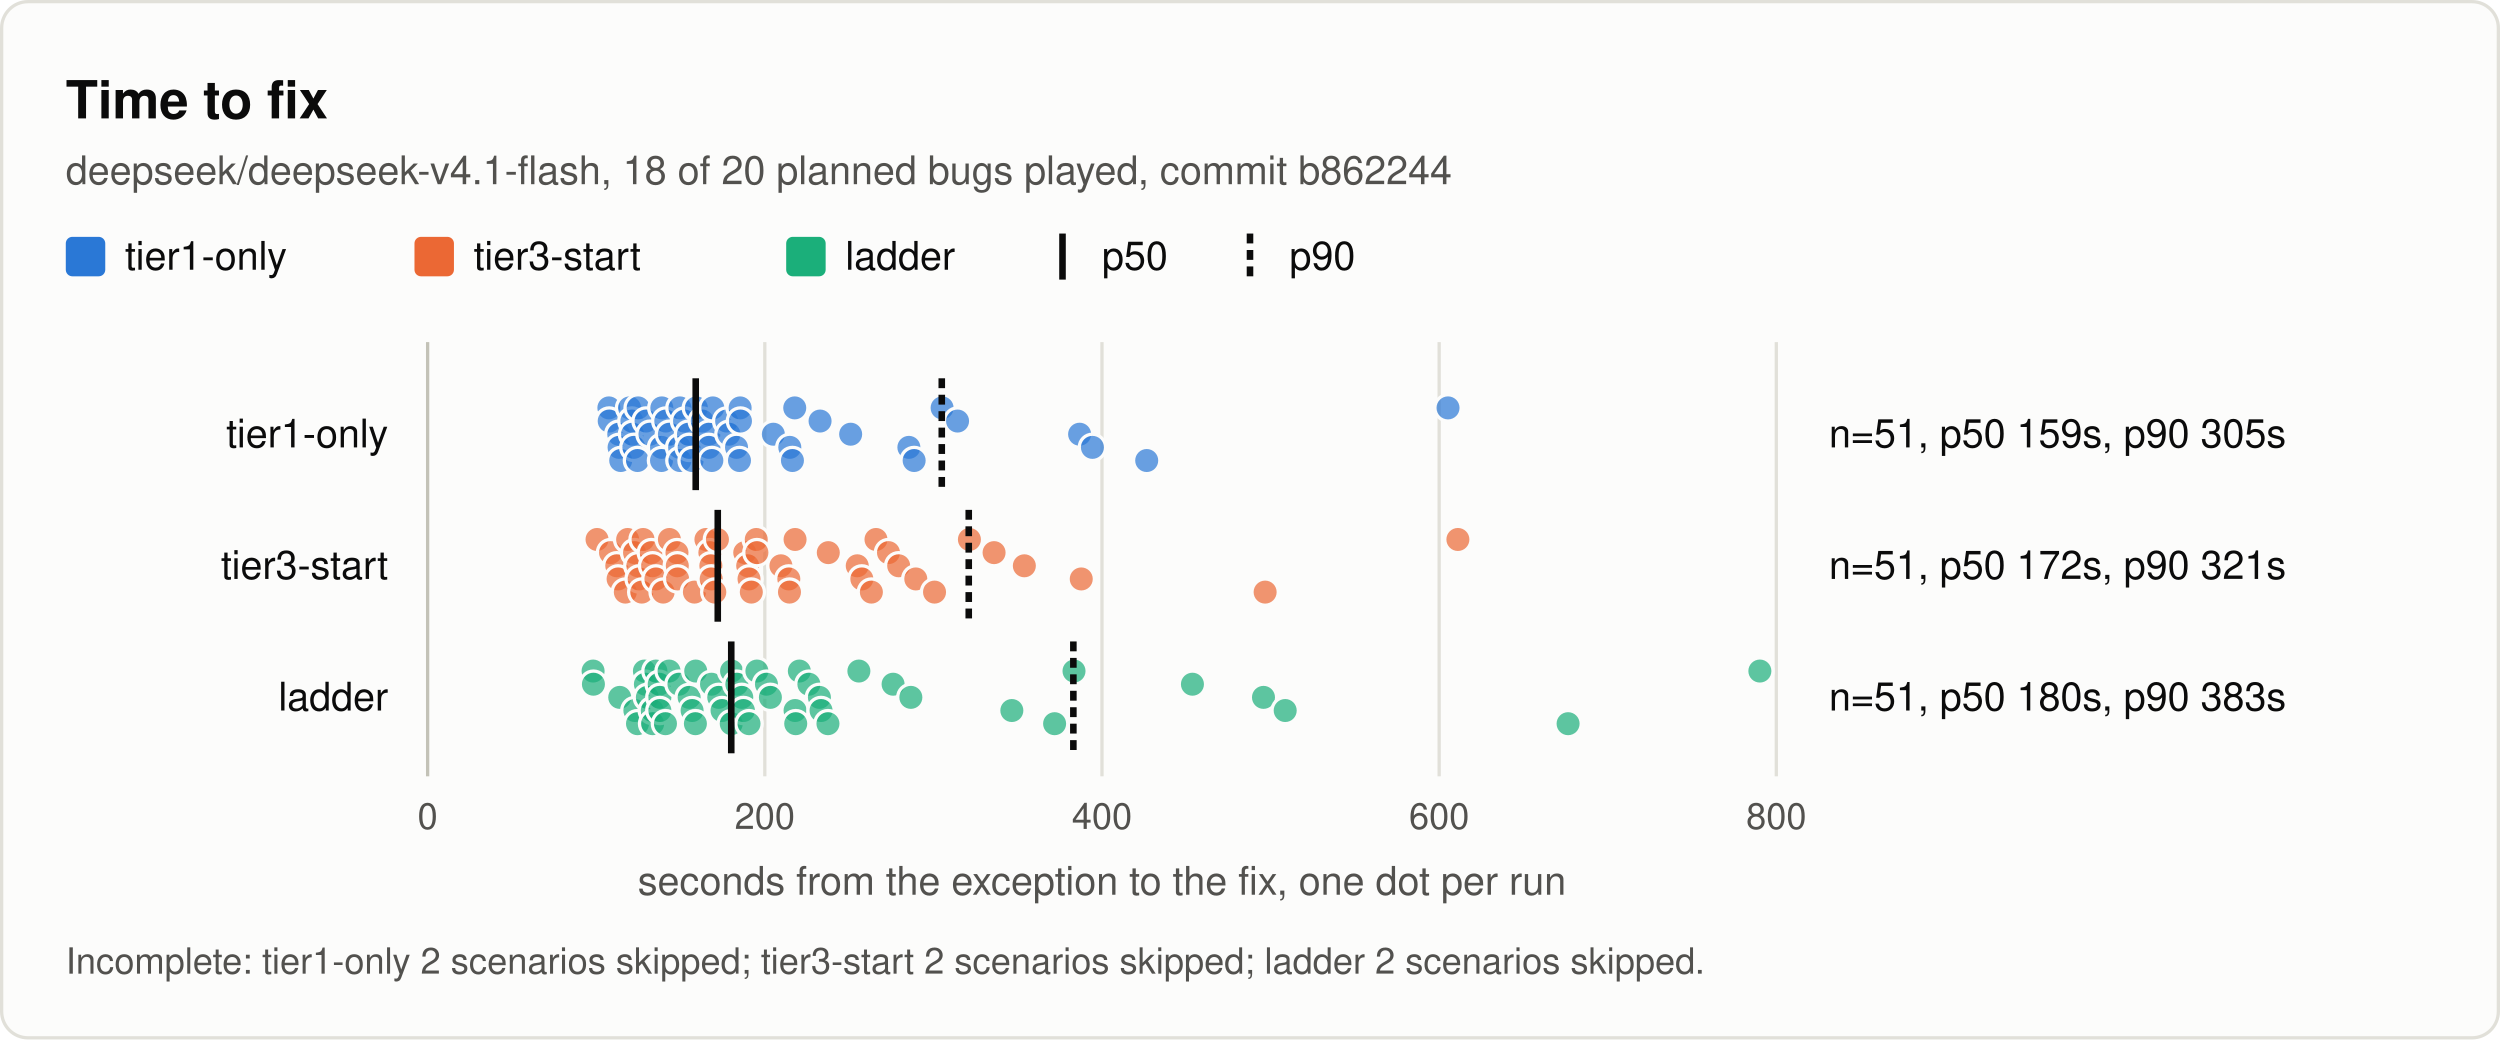
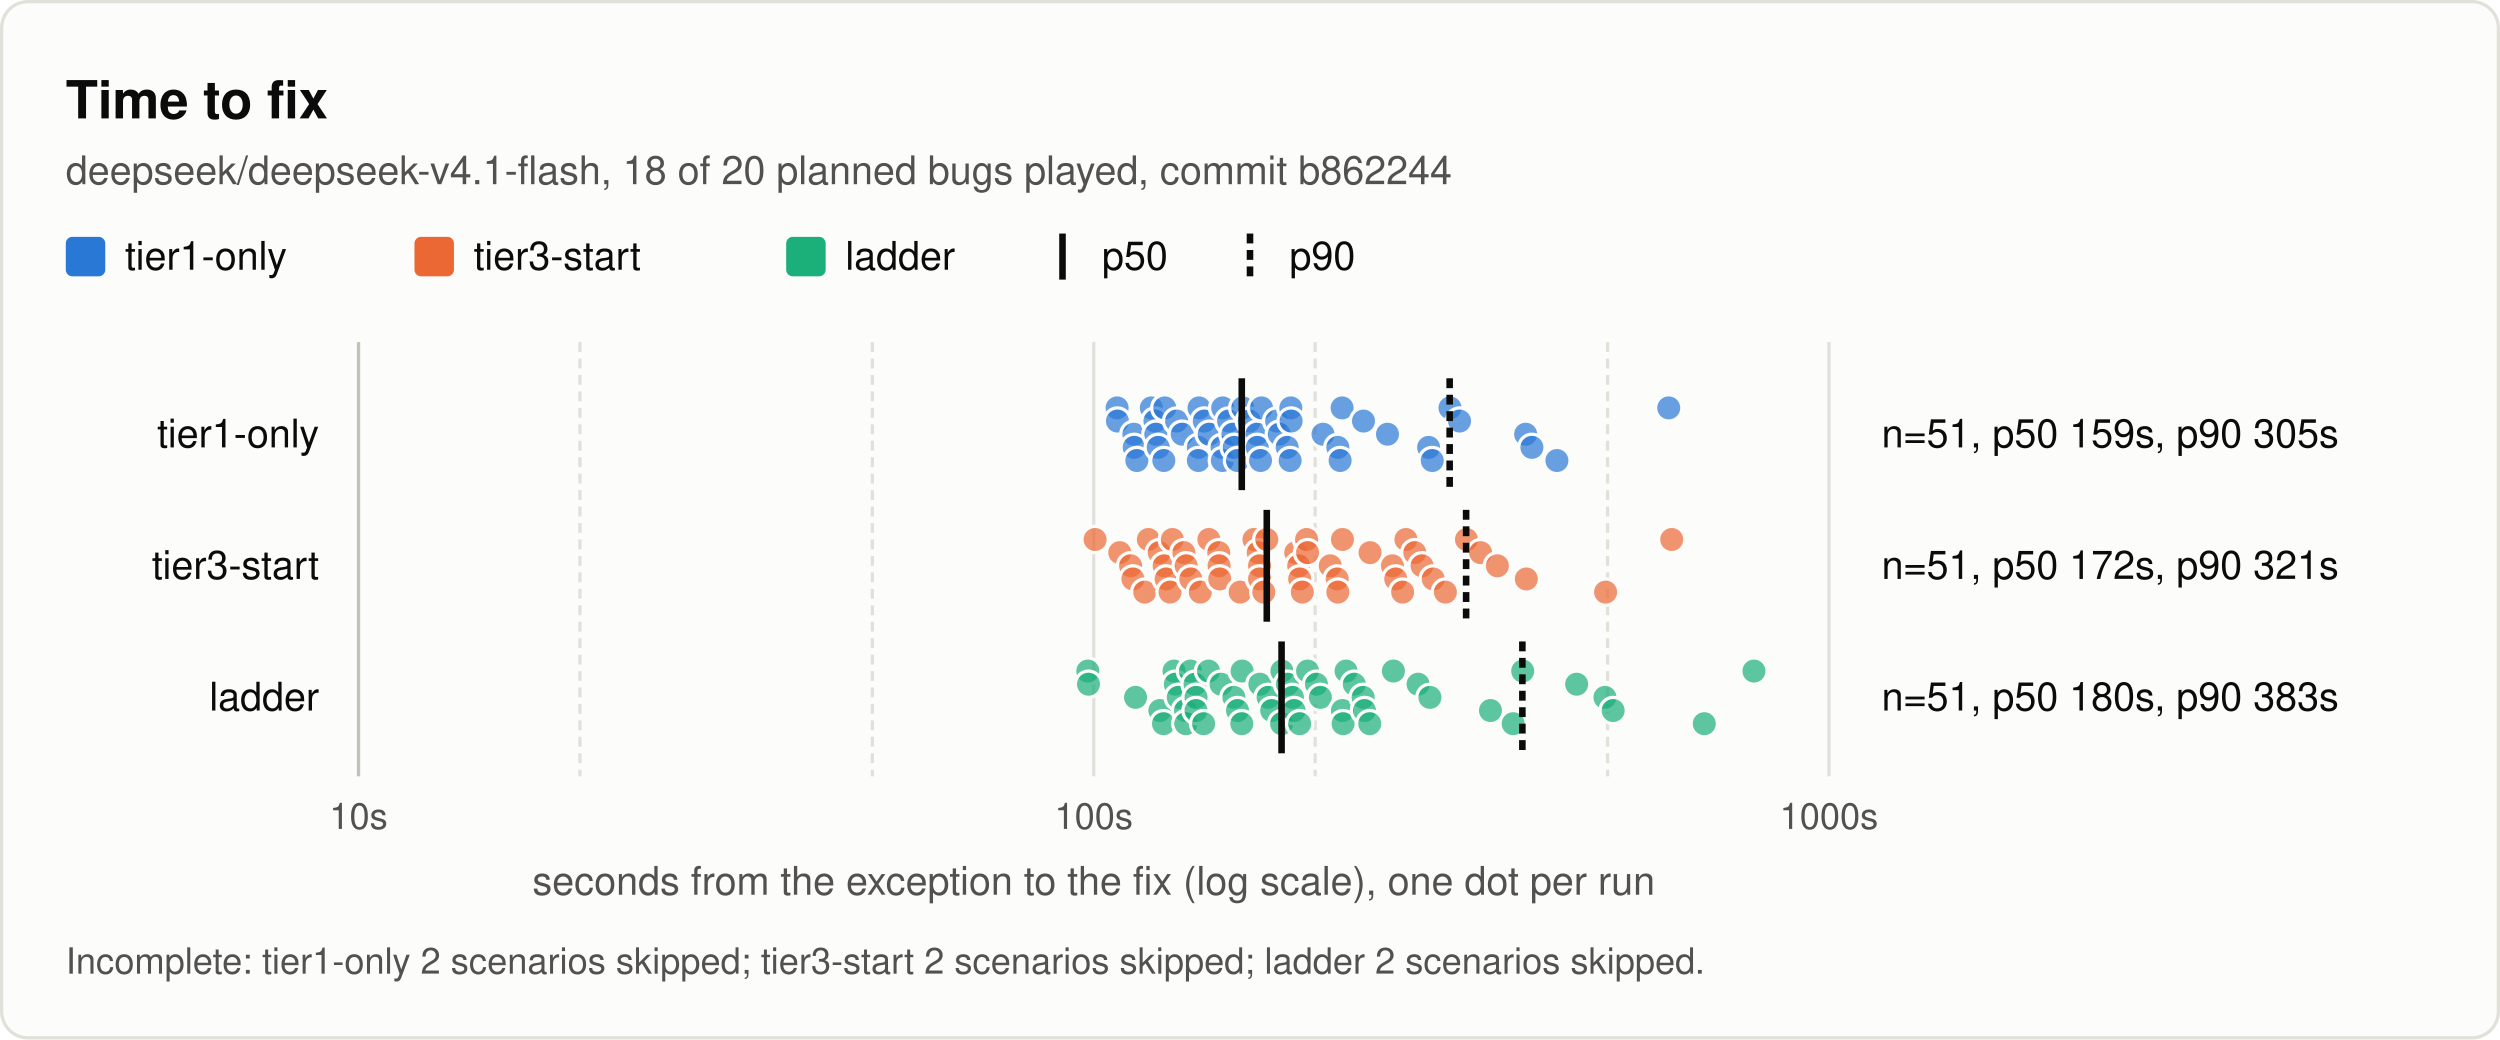
- <svg xmlns="http://www.w3.org/2000/svg" width="760" height="316" viewBox="0 0 760 316" role="img" aria-labelledby="title desc" font-family="system-ui, -apple-system, &quot;Segoe UI&quot;, Helvetica, Arial, sans-serif">
+ <svg xmlns="http://www.w3.org/2000/svg" width="760" height="316" viewBox="0 0 760 316" role="img" aria-labelledby="time-to-fix-title time-to-fix-desc" font-family="system-ui, -apple-system, &quot;Segoe UI&quot;, Helvetica, Arial, sans-serif">
  <rect x="0.5" y="0.5" width="759" height="315" rx="8" fill="#fcfcfb" stroke="#e1e0d9" />
  <text x="20" y="36" font-size="16" fill="#0b0b0b" font-weight="600">Time to fix</text>
  <text x="20" y="56" font-size="12" fill="#52514e">deepseek/deepseek-v4.1-flash, 18 of 20 planned bugs played, commit b862244</text>
  <rect x="20" y="72" width="12" height="12" rx="2" fill="#2a78d6" />
  <text x="38" y="82" font-size="12" fill="#0b0b0b">tier1-only</text>
  <rect x="126" y="72" width="12" height="12" rx="2" fill="#eb6834" />
  <text x="144" y="82" font-size="12" fill="#0b0b0b">tier3-start</text>
  <rect x="239" y="72" width="12" height="12" rx="2" fill="#1baf7a" />
  <text x="257" y="82" font-size="12" fill="#0b0b0b">ladder</text>
  <line x1="323" y1="71" x2="323" y2="85" stroke="#0b0b0b" stroke-width="2" />
  <text x="335" y="82" font-size="12" fill="#0b0b0b">p50</text>
  <line x1="380" y1="71" x2="380" y2="85" stroke="#0b0b0b" stroke-width="2" stroke-dasharray="3 2" />
  <text x="392" y="82" font-size="12" fill="#0b0b0b">p90</text>
-   <line x1="130" y1="104" x2="130" y2="236" stroke="#c3c2b7" stroke-width="1" />
-   <line x1="232.5" y1="104" x2="232.5" y2="236" stroke="#e1e0d9" stroke-width="1" />
-   <line x1="335" y1="104" x2="335" y2="236" stroke="#e1e0d9" stroke-width="1" />
-   <line x1="437.5" y1="104" x2="437.5" y2="236" stroke="#e1e0d9" stroke-width="1" />
-   <line x1="540" y1="104" x2="540" y2="236" stroke="#e1e0d9" stroke-width="1" />
-   <text x="130" y="252" font-size="11" fill="#52514e" text-anchor="middle">0</text>
-   <text x="232.5" y="252" font-size="11" fill="#52514e" text-anchor="middle">200</text>
-   <text x="335" y="252" font-size="11" fill="#52514e" text-anchor="middle">400</text>
-   <text x="437.5" y="252" font-size="11" fill="#52514e" text-anchor="middle">600</text>
-   <text x="540" y="252" font-size="11" fill="#52514e" text-anchor="middle">800</text>
-   <text x="335" y="272" font-size="12" fill="#52514e" text-anchor="middle">seconds from the exception to the fix, one dot per run</text>
-   <text x="118" y="136" font-size="12" fill="#0b0b0b" text-anchor="end">tier1-only</text>
-   <circle cx="185.1" cy="124" r="4" fill="#2a78d6" fill-opacity="0.7" stroke="#fcfcfb" stroke-width="1" />
-   <circle cx="185.2" cy="128" r="4" fill="#2a78d6" fill-opacity="0.7" stroke="#fcfcfb" stroke-width="1" />
-   <circle cx="188.1" cy="132" r="4" fill="#2a78d6" fill-opacity="0.7" stroke="#fcfcfb" stroke-width="1" />
-   <circle cx="188.2" cy="136" r="4" fill="#2a78d6" fill-opacity="0.7" stroke="#fcfcfb" stroke-width="1" />
-   <circle cx="188.7" cy="140" r="4" fill="#2a78d6" fill-opacity="0.7" stroke="#fcfcfb" stroke-width="1" />
-   <circle cx="191.4" cy="124" r="4" fill="#2a78d6" fill-opacity="0.7" stroke="#fcfcfb" stroke-width="1" />
-   <circle cx="192.1" cy="128" r="4" fill="#2a78d6" fill-opacity="0.7" stroke="#fcfcfb" stroke-width="1" />
-   <circle cx="192.3" cy="132" r="4" fill="#2a78d6" fill-opacity="0.7" stroke="#fcfcfb" stroke-width="1" />
-   <circle cx="192.7" cy="136" r="4" fill="#2a78d6" fill-opacity="0.7" stroke="#fcfcfb" stroke-width="1" />
-   <circle cx="193.8" cy="140" r="4" fill="#2a78d6" fill-opacity="0.7" stroke="#fcfcfb" stroke-width="1" />
-   <circle cx="194" cy="124" r="4" fill="#2a78d6" fill-opacity="0.7" stroke="#fcfcfb" stroke-width="1" />
-   <circle cx="196.4" cy="128" r="4" fill="#2a78d6" fill-opacity="0.7" stroke="#fcfcfb" stroke-width="1" />
-   <circle cx="197.6" cy="132" r="4" fill="#2a78d6" fill-opacity="0.7" stroke="#fcfcfb" stroke-width="1" />
-   <circle cx="201.1" cy="136" r="4" fill="#2a78d6" fill-opacity="0.7" stroke="#fcfcfb" stroke-width="1" />
-   <circle cx="201.1" cy="140" r="4" fill="#2a78d6" fill-opacity="0.7" stroke="#fcfcfb" stroke-width="1" />
-   <circle cx="201.2" cy="124" r="4" fill="#2a78d6" fill-opacity="0.7" stroke="#fcfcfb" stroke-width="1" />
-   <circle cx="202.4" cy="128" r="4" fill="#2a78d6" fill-opacity="0.7" stroke="#fcfcfb" stroke-width="1" />
-   <circle cx="203.5" cy="132" r="4" fill="#2a78d6" fill-opacity="0.7" stroke="#fcfcfb" stroke-width="1" />
-   <circle cx="206.6" cy="136" r="4" fill="#2a78d6" fill-opacity="0.7" stroke="#fcfcfb" stroke-width="1" />
-   <circle cx="206.7" cy="140" r="4" fill="#2a78d6" fill-opacity="0.7" stroke="#fcfcfb" stroke-width="1" />
-   <circle cx="206.7" cy="124" r="4" fill="#2a78d6" fill-opacity="0.7" stroke="#fcfcfb" stroke-width="1" />
-   <circle cx="208.1" cy="128" r="4" fill="#2a78d6" fill-opacity="0.7" stroke="#fcfcfb" stroke-width="1" />
-   <circle cx="209.3" cy="132" r="4" fill="#2a78d6" fill-opacity="0.7" stroke="#fcfcfb" stroke-width="1" />
-   <circle cx="209.5" cy="136" r="4" fill="#2a78d6" fill-opacity="0.7" stroke="#fcfcfb" stroke-width="1" />
-   <circle cx="210.4" cy="140" r="4" fill="#2a78d6" fill-opacity="0.7" stroke="#fcfcfb" stroke-width="1" />
-   <circle cx="211.7" cy="124" r="4" fill="#2a78d6" fill-opacity="0.7" stroke="#fcfcfb" stroke-width="1" />
-   <circle cx="213.5" cy="128" r="4" fill="#2a78d6" fill-opacity="0.7" stroke="#fcfcfb" stroke-width="1" />
-   <circle cx="215.5" cy="132" r="4" fill="#2a78d6" fill-opacity="0.7" stroke="#fcfcfb" stroke-width="1" />
-   <circle cx="215.5" cy="136" r="4" fill="#2a78d6" fill-opacity="0.7" stroke="#fcfcfb" stroke-width="1" />
-   <circle cx="216.4" cy="140" r="4" fill="#2a78d6" fill-opacity="0.7" stroke="#fcfcfb" stroke-width="1" />
-   <circle cx="216.7" cy="124" r="4" fill="#2a78d6" fill-opacity="0.7" stroke="#fcfcfb" stroke-width="1" />
-   <circle cx="220.9" cy="128" r="4" fill="#2a78d6" fill-opacity="0.7" stroke="#fcfcfb" stroke-width="1" />
-   <circle cx="221.6" cy="132" r="4" fill="#2a78d6" fill-opacity="0.7" stroke="#fcfcfb" stroke-width="1" />
-   <circle cx="223.9" cy="136" r="4" fill="#2a78d6" fill-opacity="0.7" stroke="#fcfcfb" stroke-width="1" />
-   <circle cx="224.8" cy="140" r="4" fill="#2a78d6" fill-opacity="0.7" stroke="#fcfcfb" stroke-width="1" />
-   <circle cx="225" cy="124" r="4" fill="#2a78d6" fill-opacity="0.7" stroke="#fcfcfb" stroke-width="1" />
-   <circle cx="225.1" cy="128" r="4" fill="#2a78d6" fill-opacity="0.7" stroke="#fcfcfb" stroke-width="1" />
-   <circle cx="235.1" cy="132" r="4" fill="#2a78d6" fill-opacity="0.7" stroke="#fcfcfb" stroke-width="1" />
-   <circle cx="240.1" cy="136" r="4" fill="#2a78d6" fill-opacity="0.7" stroke="#fcfcfb" stroke-width="1" />
-   <circle cx="240.9" cy="140" r="4" fill="#2a78d6" fill-opacity="0.7" stroke="#fcfcfb" stroke-width="1" />
-   <circle cx="241.6" cy="124" r="4" fill="#2a78d6" fill-opacity="0.7" stroke="#fcfcfb" stroke-width="1" />
-   <circle cx="249.3" cy="128" r="4" fill="#2a78d6" fill-opacity="0.7" stroke="#fcfcfb" stroke-width="1" />
-   <circle cx="258.6" cy="132" r="4" fill="#2a78d6" fill-opacity="0.7" stroke="#fcfcfb" stroke-width="1" />
-   <circle cx="276.3" cy="136" r="4" fill="#2a78d6" fill-opacity="0.7" stroke="#fcfcfb" stroke-width="1" />
-   <circle cx="277.9" cy="140" r="4" fill="#2a78d6" fill-opacity="0.7" stroke="#fcfcfb" stroke-width="1" />
-   <circle cx="286.4" cy="124" r="4" fill="#2a78d6" fill-opacity="0.7" stroke="#fcfcfb" stroke-width="1" />
-   <circle cx="291.1" cy="128" r="4" fill="#2a78d6" fill-opacity="0.7" stroke="#fcfcfb" stroke-width="1" />
-   <circle cx="328.2" cy="132" r="4" fill="#2a78d6" fill-opacity="0.7" stroke="#fcfcfb" stroke-width="1" />
-   <circle cx="332.1" cy="136" r="4" fill="#2a78d6" fill-opacity="0.7" stroke="#fcfcfb" stroke-width="1" />
-   <circle cx="348.6" cy="140" r="4" fill="#2a78d6" fill-opacity="0.7" stroke="#fcfcfb" stroke-width="1" />
-   <circle cx="440.2" cy="124" r="4" fill="#2a78d6" fill-opacity="0.7" stroke="#fcfcfb" stroke-width="1" />
-   <line x1="211.5" y1="115" x2="211.5" y2="149" stroke="#0b0b0b" stroke-width="2" />
-   <line x1="286.3" y1="115" x2="286.3" y2="149" stroke="#0b0b0b" stroke-width="2" stroke-dasharray="3 2" />
-   <text x="556" y="136" font-size="12" fill="#0b0b0b">n=51, p50 159s, p90 305s</text>
-   <text x="118" y="176" font-size="12" fill="#0b0b0b" text-anchor="end">tier3-start</text>
-   <circle cx="181.5" cy="164" r="4" fill="#eb6834" fill-opacity="0.7" stroke="#fcfcfb" stroke-width="1" />
-   <circle cx="185.6" cy="168" r="4" fill="#eb6834" fill-opacity="0.7" stroke="#fcfcfb" stroke-width="1" />
-   <circle cx="187.5" cy="172" r="4" fill="#eb6834" fill-opacity="0.7" stroke="#fcfcfb" stroke-width="1" />
-   <circle cx="187.9" cy="176" r="4" fill="#eb6834" fill-opacity="0.7" stroke="#fcfcfb" stroke-width="1" />
-   <circle cx="190.1" cy="180" r="4" fill="#eb6834" fill-opacity="0.7" stroke="#fcfcfb" stroke-width="1" />
-   <circle cx="190.8" cy="164" r="4" fill="#eb6834" fill-opacity="0.7" stroke="#fcfcfb" stroke-width="1" />
-   <circle cx="192.9" cy="168" r="4" fill="#eb6834" fill-opacity="0.7" stroke="#fcfcfb" stroke-width="1" />
-   <circle cx="193.9" cy="172" r="4" fill="#eb6834" fill-opacity="0.7" stroke="#fcfcfb" stroke-width="1" />
-   <circle cx="194.3" cy="176" r="4" fill="#eb6834" fill-opacity="0.7" stroke="#fcfcfb" stroke-width="1" />
-   <circle cx="195.1" cy="180" r="4" fill="#eb6834" fill-opacity="0.7" stroke="#fcfcfb" stroke-width="1" />
-   <circle cx="195.5" cy="164" r="4" fill="#eb6834" fill-opacity="0.7" stroke="#fcfcfb" stroke-width="1" />
-   <circle cx="198" cy="168" r="4" fill="#eb6834" fill-opacity="0.7" stroke="#fcfcfb" stroke-width="1" />
-   <circle cx="198.4" cy="172" r="4" fill="#eb6834" fill-opacity="0.7" stroke="#fcfcfb" stroke-width="1" />
-   <circle cx="199.4" cy="176" r="4" fill="#eb6834" fill-opacity="0.7" stroke="#fcfcfb" stroke-width="1" />
-   <circle cx="201.6" cy="180" r="4" fill="#eb6834" fill-opacity="0.7" stroke="#fcfcfb" stroke-width="1" />
-   <circle cx="203.5" cy="164" r="4" fill="#eb6834" fill-opacity="0.7" stroke="#fcfcfb" stroke-width="1" />
-   <circle cx="205.8" cy="168" r="4" fill="#eb6834" fill-opacity="0.7" stroke="#fcfcfb" stroke-width="1" />
-   <circle cx="205.9" cy="172" r="4" fill="#eb6834" fill-opacity="0.7" stroke="#fcfcfb" stroke-width="1" />
-   <circle cx="206" cy="176" r="4" fill="#eb6834" fill-opacity="0.7" stroke="#fcfcfb" stroke-width="1" />
-   <circle cx="211.1" cy="180" r="4" fill="#eb6834" fill-opacity="0.7" stroke="#fcfcfb" stroke-width="1" />
-   <circle cx="214.6" cy="164" r="4" fill="#eb6834" fill-opacity="0.7" stroke="#fcfcfb" stroke-width="1" />
-   <circle cx="215.8" cy="168" r="4" fill="#eb6834" fill-opacity="0.7" stroke="#fcfcfb" stroke-width="1" />
-   <circle cx="216.1" cy="172" r="4" fill="#eb6834" fill-opacity="0.7" stroke="#fcfcfb" stroke-width="1" />
-   <circle cx="216.2" cy="176" r="4" fill="#eb6834" fill-opacity="0.7" stroke="#fcfcfb" stroke-width="1" />
-   <circle cx="217.3" cy="180" r="4" fill="#eb6834" fill-opacity="0.7" stroke="#fcfcfb" stroke-width="1" />
-   <circle cx="218.1" cy="164" r="4" fill="#eb6834" fill-opacity="0.7" stroke="#fcfcfb" stroke-width="1" />
-   <circle cx="226.4" cy="168" r="4" fill="#eb6834" fill-opacity="0.7" stroke="#fcfcfb" stroke-width="1" />
-   <circle cx="227.3" cy="172" r="4" fill="#eb6834" fill-opacity="0.7" stroke="#fcfcfb" stroke-width="1" />
-   <circle cx="227.7" cy="176" r="4" fill="#eb6834" fill-opacity="0.7" stroke="#fcfcfb" stroke-width="1" />
-   <circle cx="228.4" cy="180" r="4" fill="#eb6834" fill-opacity="0.7" stroke="#fcfcfb" stroke-width="1" />
-   <circle cx="229.9" cy="164" r="4" fill="#eb6834" fill-opacity="0.7" stroke="#fcfcfb" stroke-width="1" />
-   <circle cx="230.1" cy="168" r="4" fill="#eb6834" fill-opacity="0.7" stroke="#fcfcfb" stroke-width="1" />
-   <circle cx="237.4" cy="172" r="4" fill="#eb6834" fill-opacity="0.7" stroke="#fcfcfb" stroke-width="1" />
-   <circle cx="239.8" cy="176" r="4" fill="#eb6834" fill-opacity="0.7" stroke="#fcfcfb" stroke-width="1" />
-   <circle cx="240" cy="180" r="4" fill="#eb6834" fill-opacity="0.7" stroke="#fcfcfb" stroke-width="1" />
-   <circle cx="241.7" cy="164" r="4" fill="#eb6834" fill-opacity="0.7" stroke="#fcfcfb" stroke-width="1" />
-   <circle cx="251.8" cy="168" r="4" fill="#eb6834" fill-opacity="0.7" stroke="#fcfcfb" stroke-width="1" />
-   <circle cx="260.6" cy="172" r="4" fill="#eb6834" fill-opacity="0.7" stroke="#fcfcfb" stroke-width="1" />
-   <circle cx="262" cy="176" r="4" fill="#eb6834" fill-opacity="0.7" stroke="#fcfcfb" stroke-width="1" />
-   <circle cx="264.9" cy="180" r="4" fill="#eb6834" fill-opacity="0.7" stroke="#fcfcfb" stroke-width="1" />
-   <circle cx="266.3" cy="164" r="4" fill="#eb6834" fill-opacity="0.7" stroke="#fcfcfb" stroke-width="1" />
-   <circle cx="270.1" cy="168" r="4" fill="#eb6834" fill-opacity="0.7" stroke="#fcfcfb" stroke-width="1" />
-   <circle cx="273.2" cy="172" r="4" fill="#eb6834" fill-opacity="0.7" stroke="#fcfcfb" stroke-width="1" />
-   <circle cx="278.4" cy="176" r="4" fill="#eb6834" fill-opacity="0.7" stroke="#fcfcfb" stroke-width="1" />
-   <circle cx="284.1" cy="180" r="4" fill="#eb6834" fill-opacity="0.7" stroke="#fcfcfb" stroke-width="1" />
-   <circle cx="294.7" cy="164" r="4" fill="#eb6834" fill-opacity="0.7" stroke="#fcfcfb" stroke-width="1" />
-   <circle cx="302.2" cy="168" r="4" fill="#eb6834" fill-opacity="0.7" stroke="#fcfcfb" stroke-width="1" />
-   <circle cx="311.4" cy="172" r="4" fill="#eb6834" fill-opacity="0.7" stroke="#fcfcfb" stroke-width="1" />
-   <circle cx="328.7" cy="176" r="4" fill="#eb6834" fill-opacity="0.7" stroke="#fcfcfb" stroke-width="1" />
-   <circle cx="384.6" cy="180" r="4" fill="#eb6834" fill-opacity="0.7" stroke="#fcfcfb" stroke-width="1" />
-   <circle cx="443.2" cy="164" r="4" fill="#eb6834" fill-opacity="0.7" stroke="#fcfcfb" stroke-width="1" />
-   <line x1="218.2" y1="155" x2="218.2" y2="189" stroke="#0b0b0b" stroke-width="2" />
-   <line x1="294.5" y1="155" x2="294.5" y2="189" stroke="#0b0b0b" stroke-width="2" stroke-dasharray="3 2" />
-   <text x="556" y="176" font-size="12" fill="#0b0b0b">n=51, p50 172s, p90 321s</text>
-   <text x="118" y="216" font-size="12" fill="#0b0b0b" text-anchor="end">ladder</text>
-   <circle cx="180.3" cy="204" r="4" fill="#1baf7a" fill-opacity="0.7" stroke="#fcfcfb" stroke-width="1" />
-   <circle cx="180.4" cy="208" r="4" fill="#1baf7a" fill-opacity="0.7" stroke="#fcfcfb" stroke-width="1" />
-   <circle cx="188.4" cy="212" r="4" fill="#1baf7a" fill-opacity="0.7" stroke="#fcfcfb" stroke-width="1" />
-   <circle cx="193" cy="216" r="4" fill="#1baf7a" fill-opacity="0.7" stroke="#fcfcfb" stroke-width="1" />
-   <circle cx="193.8" cy="220" r="4" fill="#1baf7a" fill-opacity="0.7" stroke="#fcfcfb" stroke-width="1" />
-   <circle cx="195.9" cy="204" r="4" fill="#1baf7a" fill-opacity="0.7" stroke="#fcfcfb" stroke-width="1" />
-   <circle cx="196.2" cy="208" r="4" fill="#1baf7a" fill-opacity="0.7" stroke="#fcfcfb" stroke-width="1" />
-   <circle cx="196.8" cy="212" r="4" fill="#1baf7a" fill-opacity="0.7" stroke="#fcfcfb" stroke-width="1" />
-   <circle cx="198.3" cy="216" r="4" fill="#1baf7a" fill-opacity="0.7" stroke="#fcfcfb" stroke-width="1" />
-   <circle cx="198.4" cy="220" r="4" fill="#1baf7a" fill-opacity="0.7" stroke="#fcfcfb" stroke-width="1" />
-   <circle cx="199.4" cy="204" r="4" fill="#1baf7a" fill-opacity="0.7" stroke="#fcfcfb" stroke-width="1" />
-   <circle cx="200.4" cy="208" r="4" fill="#1baf7a" fill-opacity="0.7" stroke="#fcfcfb" stroke-width="1" />
-   <circle cx="200.6" cy="212" r="4" fill="#1baf7a" fill-opacity="0.7" stroke="#fcfcfb" stroke-width="1" />
-   <circle cx="200.6" cy="216" r="4" fill="#1baf7a" fill-opacity="0.7" stroke="#fcfcfb" stroke-width="1" />
-   <circle cx="202.3" cy="220" r="4" fill="#1baf7a" fill-opacity="0.7" stroke="#fcfcfb" stroke-width="1" />
-   <circle cx="203.4" cy="204" r="4" fill="#1baf7a" fill-opacity="0.7" stroke="#fcfcfb" stroke-width="1" />
-   <circle cx="206.4" cy="208" r="4" fill="#1baf7a" fill-opacity="0.7" stroke="#fcfcfb" stroke-width="1" />
-   <circle cx="209.5" cy="212" r="4" fill="#1baf7a" fill-opacity="0.7" stroke="#fcfcfb" stroke-width="1" />
-   <circle cx="210.4" cy="216" r="4" fill="#1baf7a" fill-opacity="0.7" stroke="#fcfcfb" stroke-width="1" />
-   <circle cx="211.4" cy="220" r="4" fill="#1baf7a" fill-opacity="0.7" stroke="#fcfcfb" stroke-width="1" />
-   <circle cx="211.5" cy="204" r="4" fill="#1baf7a" fill-opacity="0.7" stroke="#fcfcfb" stroke-width="1" />
-   <circle cx="216.3" cy="208" r="4" fill="#1baf7a" fill-opacity="0.7" stroke="#fcfcfb" stroke-width="1" />
-   <circle cx="218.5" cy="212" r="4" fill="#1baf7a" fill-opacity="0.7" stroke="#fcfcfb" stroke-width="1" />
-   <circle cx="219.5" cy="216" r="4" fill="#1baf7a" fill-opacity="0.7" stroke="#fcfcfb" stroke-width="1" />
-   <circle cx="222.3" cy="220" r="4" fill="#1baf7a" fill-opacity="0.7" stroke="#fcfcfb" stroke-width="1" />
-   <circle cx="222.4" cy="204" r="4" fill="#1baf7a" fill-opacity="0.7" stroke="#fcfcfb" stroke-width="1" />
-   <circle cx="224" cy="208" r="4" fill="#1baf7a" fill-opacity="0.7" stroke="#fcfcfb" stroke-width="1" />
-   <circle cx="225.5" cy="212" r="4" fill="#1baf7a" fill-opacity="0.7" stroke="#fcfcfb" stroke-width="1" />
-   <circle cx="226" cy="216" r="4" fill="#1baf7a" fill-opacity="0.7" stroke="#fcfcfb" stroke-width="1" />
-   <circle cx="227.7" cy="220" r="4" fill="#1baf7a" fill-opacity="0.7" stroke="#fcfcfb" stroke-width="1" />
-   <circle cx="230.1" cy="204" r="4" fill="#1baf7a" fill-opacity="0.7" stroke="#fcfcfb" stroke-width="1" />
-   <circle cx="233" cy="208" r="4" fill="#1baf7a" fill-opacity="0.7" stroke="#fcfcfb" stroke-width="1" />
-   <circle cx="234.2" cy="212" r="4" fill="#1baf7a" fill-opacity="0.7" stroke="#fcfcfb" stroke-width="1" />
-   <circle cx="241.7" cy="216" r="4" fill="#1baf7a" fill-opacity="0.7" stroke="#fcfcfb" stroke-width="1" />
-   <circle cx="241.9" cy="220" r="4" fill="#1baf7a" fill-opacity="0.7" stroke="#fcfcfb" stroke-width="1" />
-   <circle cx="243" cy="204" r="4" fill="#1baf7a" fill-opacity="0.7" stroke="#fcfcfb" stroke-width="1" />
-   <circle cx="245.9" cy="208" r="4" fill="#1baf7a" fill-opacity="0.7" stroke="#fcfcfb" stroke-width="1" />
-   <circle cx="249.1" cy="212" r="4" fill="#1baf7a" fill-opacity="0.7" stroke="#fcfcfb" stroke-width="1" />
-   <circle cx="249.6" cy="216" r="4" fill="#1baf7a" fill-opacity="0.7" stroke="#fcfcfb" stroke-width="1" />
-   <circle cx="251.7" cy="220" r="4" fill="#1baf7a" fill-opacity="0.7" stroke="#fcfcfb" stroke-width="1" />
-   <circle cx="261.1" cy="204" r="4" fill="#1baf7a" fill-opacity="0.7" stroke="#fcfcfb" stroke-width="1" />
-   <circle cx="271.5" cy="208" r="4" fill="#1baf7a" fill-opacity="0.7" stroke="#fcfcfb" stroke-width="1" />
-   <circle cx="276.9" cy="212" r="4" fill="#1baf7a" fill-opacity="0.7" stroke="#fcfcfb" stroke-width="1" />
-   <circle cx="307.6" cy="216" r="4" fill="#1baf7a" fill-opacity="0.7" stroke="#fcfcfb" stroke-width="1" />
-   <circle cx="320.6" cy="220" r="4" fill="#1baf7a" fill-opacity="0.7" stroke="#fcfcfb" stroke-width="1" />
-   <circle cx="326.5" cy="204" r="4" fill="#1baf7a" fill-opacity="0.7" stroke="#fcfcfb" stroke-width="1" />
-   <circle cx="362.5" cy="208" r="4" fill="#1baf7a" fill-opacity="0.7" stroke="#fcfcfb" stroke-width="1" />
-   <circle cx="384.1" cy="212" r="4" fill="#1baf7a" fill-opacity="0.7" stroke="#fcfcfb" stroke-width="1" />
-   <circle cx="390.7" cy="216" r="4" fill="#1baf7a" fill-opacity="0.7" stroke="#fcfcfb" stroke-width="1" />
-   <circle cx="476.7" cy="220" r="4" fill="#1baf7a" fill-opacity="0.7" stroke="#fcfcfb" stroke-width="1" />
-   <circle cx="535" cy="204" r="4" fill="#1baf7a" fill-opacity="0.7" stroke="#fcfcfb" stroke-width="1" />
-   <line x1="222.3" y1="195" x2="222.3" y2="229" stroke="#0b0b0b" stroke-width="2" />
-   <line x1="326.3" y1="195" x2="326.3" y2="229" stroke="#0b0b0b" stroke-width="2" stroke-dasharray="3 2" />
-   <text x="556" y="216" font-size="12" fill="#0b0b0b">n=51, p50 180s, p90 383s</text>
+   <line x1="176.3" y1="104" x2="176.3" y2="236" stroke="#e1e0d9" stroke-width="1" stroke-dasharray="3 2" />
+   <line x1="265.2" y1="104" x2="265.2" y2="236" stroke="#e1e0d9" stroke-width="1" stroke-dasharray="3 2" />
+   <line x1="399.8" y1="104" x2="399.8" y2="236" stroke="#e1e0d9" stroke-width="1" stroke-dasharray="3 2" />
+   <line x1="488.7" y1="104" x2="488.7" y2="236" stroke="#e1e0d9" stroke-width="1" stroke-dasharray="3 2" />
+   <line x1="109" y1="104" x2="109" y2="236" stroke="#c3c2b7" stroke-width="1" />
+   <line x1="332.5" y1="104" x2="332.5" y2="236" stroke="#e1e0d9" stroke-width="1" />
+   <line x1="556" y1="104" x2="556" y2="236" stroke="#e1e0d9" stroke-width="1" />
+   <text x="109" y="252" font-size="11" fill="#52514e" text-anchor="middle">10s</text>
+   <text x="332.5" y="252" font-size="11" fill="#52514e" text-anchor="middle">100s</text>
+   <text x="556" y="252" font-size="11" fill="#52514e" text-anchor="middle">1000s</text>
+   <text x="332.5" y="272" font-size="12" fill="#52514e" text-anchor="middle">seconds from the exception to the fix (log scale), one dot per run</text>
+   <text x="97" y="136" font-size="12" fill="#0b0b0b" text-anchor="end">tier1-only</text>
+   <circle cx="339.6" cy="124" r="4" fill="#2a78d6" fill-opacity="0.7" stroke="#fcfcfb" stroke-width="1" />
+   <circle cx="339.7" cy="128" r="4" fill="#2a78d6" fill-opacity="0.7" stroke="#fcfcfb" stroke-width="1" />
+   <circle cx="344.7" cy="132" r="4" fill="#2a78d6" fill-opacity="0.7" stroke="#fcfcfb" stroke-width="1" />
+   <circle cx="344.8" cy="136" r="4" fill="#2a78d6" fill-opacity="0.7" stroke="#fcfcfb" stroke-width="1" />
+   <circle cx="345.6" cy="140" r="4" fill="#2a78d6" fill-opacity="0.7" stroke="#fcfcfb" stroke-width="1" />
+   <circle cx="350" cy="124" r="4" fill="#2a78d6" fill-opacity="0.7" stroke="#fcfcfb" stroke-width="1" />
+   <circle cx="351.1" cy="128" r="4" fill="#2a78d6" fill-opacity="0.7" stroke="#fcfcfb" stroke-width="1" />
+   <circle cx="351.4" cy="132" r="4" fill="#2a78d6" fill-opacity="0.7" stroke="#fcfcfb" stroke-width="1" />
+   <circle cx="352.1" cy="136" r="4" fill="#2a78d6" fill-opacity="0.7" stroke="#fcfcfb" stroke-width="1" />
+   <circle cx="353.8" cy="140" r="4" fill="#2a78d6" fill-opacity="0.7" stroke="#fcfcfb" stroke-width="1" />
+   <circle cx="354.1" cy="124" r="4" fill="#2a78d6" fill-opacity="0.7" stroke="#fcfcfb" stroke-width="1" />
+   <circle cx="357.7" cy="128" r="4" fill="#2a78d6" fill-opacity="0.7" stroke="#fcfcfb" stroke-width="1" />
+   <circle cx="359.4" cy="132" r="4" fill="#2a78d6" fill-opacity="0.7" stroke="#fcfcfb" stroke-width="1" />
+   <circle cx="364.3" cy="136" r="4" fill="#2a78d6" fill-opacity="0.7" stroke="#fcfcfb" stroke-width="1" />
+   <circle cx="364.3" cy="140" r="4" fill="#2a78d6" fill-opacity="0.7" stroke="#fcfcfb" stroke-width="1" />
+   <circle cx="364.5" cy="124" r="4" fill="#2a78d6" fill-opacity="0.7" stroke="#fcfcfb" stroke-width="1" />
+   <circle cx="366.1" cy="128" r="4" fill="#2a78d6" fill-opacity="0.7" stroke="#fcfcfb" stroke-width="1" />
+   <circle cx="367.6" cy="132" r="4" fill="#2a78d6" fill-opacity="0.7" stroke="#fcfcfb" stroke-width="1" />
+   <circle cx="371.5" cy="136" r="4" fill="#2a78d6" fill-opacity="0.7" stroke="#fcfcfb" stroke-width="1" />
+   <circle cx="371.6" cy="140" r="4" fill="#2a78d6" fill-opacity="0.7" stroke="#fcfcfb" stroke-width="1" />
+   <circle cx="371.7" cy="124" r="4" fill="#2a78d6" fill-opacity="0.7" stroke="#fcfcfb" stroke-width="1" />
+   <circle cx="373.5" cy="128" r="4" fill="#2a78d6" fill-opacity="0.7" stroke="#fcfcfb" stroke-width="1" />
+   <circle cx="374.8" cy="132" r="4" fill="#2a78d6" fill-opacity="0.7" stroke="#fcfcfb" stroke-width="1" />
+   <circle cx="375.2" cy="136" r="4" fill="#2a78d6" fill-opacity="0.7" stroke="#fcfcfb" stroke-width="1" />
+   <circle cx="376.2" cy="140" r="4" fill="#2a78d6" fill-opacity="0.7" stroke="#fcfcfb" stroke-width="1" />
+   <circle cx="377.8" cy="124" r="4" fill="#2a78d6" fill-opacity="0.7" stroke="#fcfcfb" stroke-width="1" />
+   <circle cx="379.8" cy="128" r="4" fill="#2a78d6" fill-opacity="0.7" stroke="#fcfcfb" stroke-width="1" />
+   <circle cx="382.1" cy="132" r="4" fill="#2a78d6" fill-opacity="0.7" stroke="#fcfcfb" stroke-width="1" />
+   <circle cx="382.2" cy="136" r="4" fill="#2a78d6" fill-opacity="0.7" stroke="#fcfcfb" stroke-width="1" />
+   <circle cx="383.2" cy="140" r="4" fill="#2a78d6" fill-opacity="0.7" stroke="#fcfcfb" stroke-width="1" />
+   <circle cx="383.5" cy="124" r="4" fill="#2a78d6" fill-opacity="0.7" stroke="#fcfcfb" stroke-width="1" />
+   <circle cx="388.1" cy="128" r="4" fill="#2a78d6" fill-opacity="0.7" stroke="#fcfcfb" stroke-width="1" />
+   <circle cx="388.9" cy="132" r="4" fill="#2a78d6" fill-opacity="0.7" stroke="#fcfcfb" stroke-width="1" />
+   <circle cx="391.3" cy="136" r="4" fill="#2a78d6" fill-opacity="0.7" stroke="#fcfcfb" stroke-width="1" />
+   <circle cx="392.2" cy="140" r="4" fill="#2a78d6" fill-opacity="0.7" stroke="#fcfcfb" stroke-width="1" />
+   <circle cx="392.4" cy="124" r="4" fill="#2a78d6" fill-opacity="0.7" stroke="#fcfcfb" stroke-width="1" />
+   <circle cx="392.5" cy="128" r="4" fill="#2a78d6" fill-opacity="0.7" stroke="#fcfcfb" stroke-width="1" />
+   <circle cx="402.2" cy="132" r="4" fill="#2a78d6" fill-opacity="0.7" stroke="#fcfcfb" stroke-width="1" />
+   <circle cx="406.7" cy="136" r="4" fill="#2a78d6" fill-opacity="0.7" stroke="#fcfcfb" stroke-width="1" />
+   <circle cx="407.4" cy="140" r="4" fill="#2a78d6" fill-opacity="0.7" stroke="#fcfcfb" stroke-width="1" />
+   <circle cx="408" cy="124" r="4" fill="#2a78d6" fill-opacity="0.7" stroke="#fcfcfb" stroke-width="1" />
+   <circle cx="414.5" cy="128" r="4" fill="#2a78d6" fill-opacity="0.7" stroke="#fcfcfb" stroke-width="1" />
+   <circle cx="421.8" cy="132" r="4" fill="#2a78d6" fill-opacity="0.7" stroke="#fcfcfb" stroke-width="1" />
+   <circle cx="434.3" cy="136" r="4" fill="#2a78d6" fill-opacity="0.7" stroke="#fcfcfb" stroke-width="1" />
+   <circle cx="435.4" cy="140" r="4" fill="#2a78d6" fill-opacity="0.7" stroke="#fcfcfb" stroke-width="1" />
+   <circle cx="440.8" cy="124" r="4" fill="#2a78d6" fill-opacity="0.7" stroke="#fcfcfb" stroke-width="1" />
+   <circle cx="443.7" cy="128" r="4" fill="#2a78d6" fill-opacity="0.7" stroke="#fcfcfb" stroke-width="1" />
+   <circle cx="463.8" cy="132" r="4" fill="#2a78d6" fill-opacity="0.7" stroke="#fcfcfb" stroke-width="1" />
+   <circle cx="465.7" cy="136" r="4" fill="#2a78d6" fill-opacity="0.7" stroke="#fcfcfb" stroke-width="1" />
+   <circle cx="473.3" cy="140" r="4" fill="#2a78d6" fill-opacity="0.7" stroke="#fcfcfb" stroke-width="1" />
+   <circle cx="507.3" cy="124" r="4" fill="#2a78d6" fill-opacity="0.7" stroke="#fcfcfb" stroke-width="1" />
+   <line x1="377.5" y1="115" x2="377.5" y2="149" stroke="#0b0b0b" stroke-width="2" />
+   <line x1="440.7" y1="115" x2="440.7" y2="149" stroke="#0b0b0b" stroke-width="2" stroke-dasharray="3 2" />
+   <text x="572" y="136" font-size="12" fill="#0b0b0b">n=51, p50 159s, p90 305s</text>
+   <text x="97" y="176" font-size="12" fill="#0b0b0b" text-anchor="end">tier3-start</text>
+   <circle cx="332.9" cy="164" r="4" fill="#eb6834" fill-opacity="0.7" stroke="#fcfcfb" stroke-width="1" />
+   <circle cx="340.4" cy="168" r="4" fill="#eb6834" fill-opacity="0.7" stroke="#fcfcfb" stroke-width="1" />
+   <circle cx="343.7" cy="172" r="4" fill="#eb6834" fill-opacity="0.7" stroke="#fcfcfb" stroke-width="1" />
+   <circle cx="344.4" cy="176" r="4" fill="#eb6834" fill-opacity="0.7" stroke="#fcfcfb" stroke-width="1" />
+   <circle cx="348" cy="180" r="4" fill="#eb6834" fill-opacity="0.7" stroke="#fcfcfb" stroke-width="1" />
+   <circle cx="349.1" cy="164" r="4" fill="#eb6834" fill-opacity="0.7" stroke="#fcfcfb" stroke-width="1" />
+   <circle cx="352.4" cy="168" r="4" fill="#eb6834" fill-opacity="0.7" stroke="#fcfcfb" stroke-width="1" />
+   <circle cx="353.9" cy="172" r="4" fill="#eb6834" fill-opacity="0.7" stroke="#fcfcfb" stroke-width="1" />
+   <circle cx="354.5" cy="176" r="4" fill="#eb6834" fill-opacity="0.7" stroke="#fcfcfb" stroke-width="1" />
+   <circle cx="355.7" cy="180" r="4" fill="#eb6834" fill-opacity="0.7" stroke="#fcfcfb" stroke-width="1" />
+   <circle cx="356.4" cy="164" r="4" fill="#eb6834" fill-opacity="0.7" stroke="#fcfcfb" stroke-width="1" />
+   <circle cx="359.9" cy="168" r="4" fill="#eb6834" fill-opacity="0.7" stroke="#fcfcfb" stroke-width="1" />
+   <circle cx="360.6" cy="172" r="4" fill="#eb6834" fill-opacity="0.7" stroke="#fcfcfb" stroke-width="1" />
+   <circle cx="362" cy="176" r="4" fill="#eb6834" fill-opacity="0.7" stroke="#fcfcfb" stroke-width="1" />
+   <circle cx="364.9" cy="180" r="4" fill="#eb6834" fill-opacity="0.7" stroke="#fcfcfb" stroke-width="1" />
+   <circle cx="367.5" cy="164" r="4" fill="#eb6834" fill-opacity="0.7" stroke="#fcfcfb" stroke-width="1" />
+   <circle cx="370.5" cy="168" r="4" fill="#eb6834" fill-opacity="0.7" stroke="#fcfcfb" stroke-width="1" />
+   <circle cx="370.6" cy="172" r="4" fill="#eb6834" fill-opacity="0.7" stroke="#fcfcfb" stroke-width="1" />
+   <circle cx="370.8" cy="176" r="4" fill="#eb6834" fill-opacity="0.7" stroke="#fcfcfb" stroke-width="1" />
+   <circle cx="377" cy="180" r="4" fill="#eb6834" fill-opacity="0.7" stroke="#fcfcfb" stroke-width="1" />
+   <circle cx="381.2" cy="164" r="4" fill="#eb6834" fill-opacity="0.7" stroke="#fcfcfb" stroke-width="1" />
+   <circle cx="382.5" cy="168" r="4" fill="#eb6834" fill-opacity="0.7" stroke="#fcfcfb" stroke-width="1" />
+   <circle cx="382.9" cy="172" r="4" fill="#eb6834" fill-opacity="0.7" stroke="#fcfcfb" stroke-width="1" />
+   <circle cx="382.9" cy="176" r="4" fill="#eb6834" fill-opacity="0.7" stroke="#fcfcfb" stroke-width="1" />
+   <circle cx="384.2" cy="180" r="4" fill="#eb6834" fill-opacity="0.7" stroke="#fcfcfb" stroke-width="1" />
+   <circle cx="385.1" cy="164" r="4" fill="#eb6834" fill-opacity="0.7" stroke="#fcfcfb" stroke-width="1" />
+   <circle cx="393.9" cy="168" r="4" fill="#eb6834" fill-opacity="0.7" stroke="#fcfcfb" stroke-width="1" />
+   <circle cx="394.8" cy="172" r="4" fill="#eb6834" fill-opacity="0.7" stroke="#fcfcfb" stroke-width="1" />
+   <circle cx="395.1" cy="176" r="4" fill="#eb6834" fill-opacity="0.7" stroke="#fcfcfb" stroke-width="1" />
+   <circle cx="395.9" cy="180" r="4" fill="#eb6834" fill-opacity="0.7" stroke="#fcfcfb" stroke-width="1" />
+   <circle cx="397.2" cy="164" r="4" fill="#eb6834" fill-opacity="0.7" stroke="#fcfcfb" stroke-width="1" />
+   <circle cx="397.5" cy="168" r="4" fill="#eb6834" fill-opacity="0.7" stroke="#fcfcfb" stroke-width="1" />
+   <circle cx="404.4" cy="172" r="4" fill="#eb6834" fill-opacity="0.7" stroke="#fcfcfb" stroke-width="1" />
+   <circle cx="406.5" cy="176" r="4" fill="#eb6834" fill-opacity="0.7" stroke="#fcfcfb" stroke-width="1" />
+   <circle cx="406.7" cy="180" r="4" fill="#eb6834" fill-opacity="0.7" stroke="#fcfcfb" stroke-width="1" />
+   <circle cx="408.1" cy="164" r="4" fill="#eb6834" fill-opacity="0.7" stroke="#fcfcfb" stroke-width="1" />
+   <circle cx="416.5" cy="168" r="4" fill="#eb6834" fill-opacity="0.7" stroke="#fcfcfb" stroke-width="1" />
+   <circle cx="423.3" cy="172" r="4" fill="#eb6834" fill-opacity="0.7" stroke="#fcfcfb" stroke-width="1" />
+   <circle cx="424.3" cy="176" r="4" fill="#eb6834" fill-opacity="0.7" stroke="#fcfcfb" stroke-width="1" />
+   <circle cx="426.4" cy="180" r="4" fill="#eb6834" fill-opacity="0.7" stroke="#fcfcfb" stroke-width="1" />
+   <circle cx="427.4" cy="164" r="4" fill="#eb6834" fill-opacity="0.7" stroke="#fcfcfb" stroke-width="1" />
+   <circle cx="430.1" cy="168" r="4" fill="#eb6834" fill-opacity="0.7" stroke="#fcfcfb" stroke-width="1" />
+   <circle cx="432.3" cy="172" r="4" fill="#eb6834" fill-opacity="0.7" stroke="#fcfcfb" stroke-width="1" />
+   <circle cx="435.7" cy="176" r="4" fill="#eb6834" fill-opacity="0.7" stroke="#fcfcfb" stroke-width="1" />
+   <circle cx="439.4" cy="180" r="4" fill="#eb6834" fill-opacity="0.7" stroke="#fcfcfb" stroke-width="1" />
+   <circle cx="445.8" cy="164" r="4" fill="#eb6834" fill-opacity="0.7" stroke="#fcfcfb" stroke-width="1" />
+   <circle cx="450.1" cy="168" r="4" fill="#eb6834" fill-opacity="0.7" stroke="#fcfcfb" stroke-width="1" />
+   <circle cx="455.2" cy="172" r="4" fill="#eb6834" fill-opacity="0.7" stroke="#fcfcfb" stroke-width="1" />
+   <circle cx="464" cy="176" r="4" fill="#eb6834" fill-opacity="0.7" stroke="#fcfcfb" stroke-width="1" />
+   <circle cx="488.1" cy="180" r="4" fill="#eb6834" fill-opacity="0.7" stroke="#fcfcfb" stroke-width="1" />
+   <circle cx="508.2" cy="164" r="4" fill="#eb6834" fill-opacity="0.7" stroke="#fcfcfb" stroke-width="1" />
+   <line x1="385.1" y1="155" x2="385.1" y2="189" stroke="#0b0b0b" stroke-width="2" />
+   <line x1="445.7" y1="155" x2="445.7" y2="189" stroke="#0b0b0b" stroke-width="2" stroke-dasharray="3 2" />
+   <text x="572" y="176" font-size="12" fill="#0b0b0b">n=51, p50 172s, p90 321s</text>
+   <text x="97" y="216" font-size="12" fill="#0b0b0b" text-anchor="end">ladder</text>
+   <circle cx="330.7" cy="204" r="4" fill="#1baf7a" fill-opacity="0.7" stroke="#fcfcfb" stroke-width="1" />
+   <circle cx="330.9" cy="208" r="4" fill="#1baf7a" fill-opacity="0.7" stroke="#fcfcfb" stroke-width="1" />
+   <circle cx="345.2" cy="212" r="4" fill="#1baf7a" fill-opacity="0.7" stroke="#fcfcfb" stroke-width="1" />
+   <circle cx="352.6" cy="216" r="4" fill="#1baf7a" fill-opacity="0.7" stroke="#fcfcfb" stroke-width="1" />
+   <circle cx="353.7" cy="220" r="4" fill="#1baf7a" fill-opacity="0.7" stroke="#fcfcfb" stroke-width="1" />
+   <circle cx="356.9" cy="204" r="4" fill="#1baf7a" fill-opacity="0.7" stroke="#fcfcfb" stroke-width="1" />
+   <circle cx="357.3" cy="208" r="4" fill="#1baf7a" fill-opacity="0.7" stroke="#fcfcfb" stroke-width="1" />
+   <circle cx="358.2" cy="212" r="4" fill="#1baf7a" fill-opacity="0.7" stroke="#fcfcfb" stroke-width="1" />
+   <circle cx="360.4" cy="216" r="4" fill="#1baf7a" fill-opacity="0.7" stroke="#fcfcfb" stroke-width="1" />
+   <circle cx="360.5" cy="220" r="4" fill="#1baf7a" fill-opacity="0.7" stroke="#fcfcfb" stroke-width="1" />
+   <circle cx="361.9" cy="204" r="4" fill="#1baf7a" fill-opacity="0.7" stroke="#fcfcfb" stroke-width="1" />
+   <circle cx="363.3" cy="208" r="4" fill="#1baf7a" fill-opacity="0.7" stroke="#fcfcfb" stroke-width="1" />
+   <circle cx="363.6" cy="212" r="4" fill="#1baf7a" fill-opacity="0.7" stroke="#fcfcfb" stroke-width="1" />
+   <circle cx="363.6" cy="216" r="4" fill="#1baf7a" fill-opacity="0.7" stroke="#fcfcfb" stroke-width="1" />
+   <circle cx="365.9" cy="220" r="4" fill="#1baf7a" fill-opacity="0.7" stroke="#fcfcfb" stroke-width="1" />
+   <circle cx="367.4" cy="204" r="4" fill="#1baf7a" fill-opacity="0.7" stroke="#fcfcfb" stroke-width="1" />
+   <circle cx="371.2" cy="208" r="4" fill="#1baf7a" fill-opacity="0.7" stroke="#fcfcfb" stroke-width="1" />
+   <circle cx="375.1" cy="212" r="4" fill="#1baf7a" fill-opacity="0.7" stroke="#fcfcfb" stroke-width="1" />
+   <circle cx="376.2" cy="216" r="4" fill="#1baf7a" fill-opacity="0.7" stroke="#fcfcfb" stroke-width="1" />
+   <circle cx="377.5" cy="220" r="4" fill="#1baf7a" fill-opacity="0.7" stroke="#fcfcfb" stroke-width="1" />
+   <circle cx="377.6" cy="204" r="4" fill="#1baf7a" fill-opacity="0.7" stroke="#fcfcfb" stroke-width="1" />
+   <circle cx="383" cy="208" r="4" fill="#1baf7a" fill-opacity="0.7" stroke="#fcfcfb" stroke-width="1" />
+   <circle cx="385.5" cy="212" r="4" fill="#1baf7a" fill-opacity="0.7" stroke="#fcfcfb" stroke-width="1" />
+   <circle cx="386.6" cy="216" r="4" fill="#1baf7a" fill-opacity="0.7" stroke="#fcfcfb" stroke-width="1" />
+   <circle cx="389.6" cy="220" r="4" fill="#1baf7a" fill-opacity="0.7" stroke="#fcfcfb" stroke-width="1" />
+   <circle cx="389.7" cy="204" r="4" fill="#1baf7a" fill-opacity="0.7" stroke="#fcfcfb" stroke-width="1" />
+   <circle cx="391.4" cy="208" r="4" fill="#1baf7a" fill-opacity="0.7" stroke="#fcfcfb" stroke-width="1" />
+   <circle cx="392.9" cy="212" r="4" fill="#1baf7a" fill-opacity="0.7" stroke="#fcfcfb" stroke-width="1" />
+   <circle cx="393.4" cy="216" r="4" fill="#1baf7a" fill-opacity="0.7" stroke="#fcfcfb" stroke-width="1" />
+   <circle cx="395.1" cy="220" r="4" fill="#1baf7a" fill-opacity="0.7" stroke="#fcfcfb" stroke-width="1" />
+   <circle cx="397.5" cy="204" r="4" fill="#1baf7a" fill-opacity="0.7" stroke="#fcfcfb" stroke-width="1" />
+   <circle cx="400.2" cy="208" r="4" fill="#1baf7a" fill-opacity="0.7" stroke="#fcfcfb" stroke-width="1" />
+   <circle cx="401.4" cy="212" r="4" fill="#1baf7a" fill-opacity="0.7" stroke="#fcfcfb" stroke-width="1" />
+   <circle cx="408.1" cy="216" r="4" fill="#1baf7a" fill-opacity="0.7" stroke="#fcfcfb" stroke-width="1" />
+   <circle cx="408.3" cy="220" r="4" fill="#1baf7a" fill-opacity="0.7" stroke="#fcfcfb" stroke-width="1" />
+   <circle cx="409.2" cy="204" r="4" fill="#1baf7a" fill-opacity="0.7" stroke="#fcfcfb" stroke-width="1" />
+   <circle cx="411.7" cy="208" r="4" fill="#1baf7a" fill-opacity="0.7" stroke="#fcfcfb" stroke-width="1" />
+   <circle cx="414.4" cy="212" r="4" fill="#1baf7a" fill-opacity="0.7" stroke="#fcfcfb" stroke-width="1" />
+   <circle cx="414.8" cy="216" r="4" fill="#1baf7a" fill-opacity="0.7" stroke="#fcfcfb" stroke-width="1" />
+   <circle cx="416.4" cy="220" r="4" fill="#1baf7a" fill-opacity="0.7" stroke="#fcfcfb" stroke-width="1" />
+   <circle cx="423.6" cy="204" r="4" fill="#1baf7a" fill-opacity="0.7" stroke="#fcfcfb" stroke-width="1" />
+   <circle cx="431.1" cy="208" r="4" fill="#1baf7a" fill-opacity="0.7" stroke="#fcfcfb" stroke-width="1" />
+   <circle cx="434.7" cy="212" r="4" fill="#1baf7a" fill-opacity="0.7" stroke="#fcfcfb" stroke-width="1" />
+   <circle cx="453.1" cy="216" r="4" fill="#1baf7a" fill-opacity="0.7" stroke="#fcfcfb" stroke-width="1" />
+   <circle cx="460" cy="220" r="4" fill="#1baf7a" fill-opacity="0.7" stroke="#fcfcfb" stroke-width="1" />
+   <circle cx="462.9" cy="204" r="4" fill="#1baf7a" fill-opacity="0.7" stroke="#fcfcfb" stroke-width="1" />
+   <circle cx="479.3" cy="208" r="4" fill="#1baf7a" fill-opacity="0.7" stroke="#fcfcfb" stroke-width="1" />
+   <circle cx="487.9" cy="212" r="4" fill="#1baf7a" fill-opacity="0.7" stroke="#fcfcfb" stroke-width="1" />
+   <circle cx="490.4" cy="216" r="4" fill="#1baf7a" fill-opacity="0.7" stroke="#fcfcfb" stroke-width="1" />
+   <circle cx="518.1" cy="220" r="4" fill="#1baf7a" fill-opacity="0.7" stroke="#fcfcfb" stroke-width="1" />
+   <circle cx="533.2" cy="204" r="4" fill="#1baf7a" fill-opacity="0.7" stroke="#fcfcfb" stroke-width="1" />
+   <line x1="389.6" y1="195" x2="389.6" y2="229" stroke="#0b0b0b" stroke-width="2" />
+   <line x1="462.8" y1="195" x2="462.8" y2="229" stroke="#0b0b0b" stroke-width="2" stroke-dasharray="3 2" />
+   <text x="572" y="216" font-size="12" fill="#0b0b0b">n=51, p50 180s, p90 383s</text>
  <text x="20" y="296" font-size="11" fill="#52514e">Incomplete: tier1-only 2 scenarios skipped; tier3-start 2 scenarios skipped; ladder 2 scenarios skipped.</text>
</svg>
